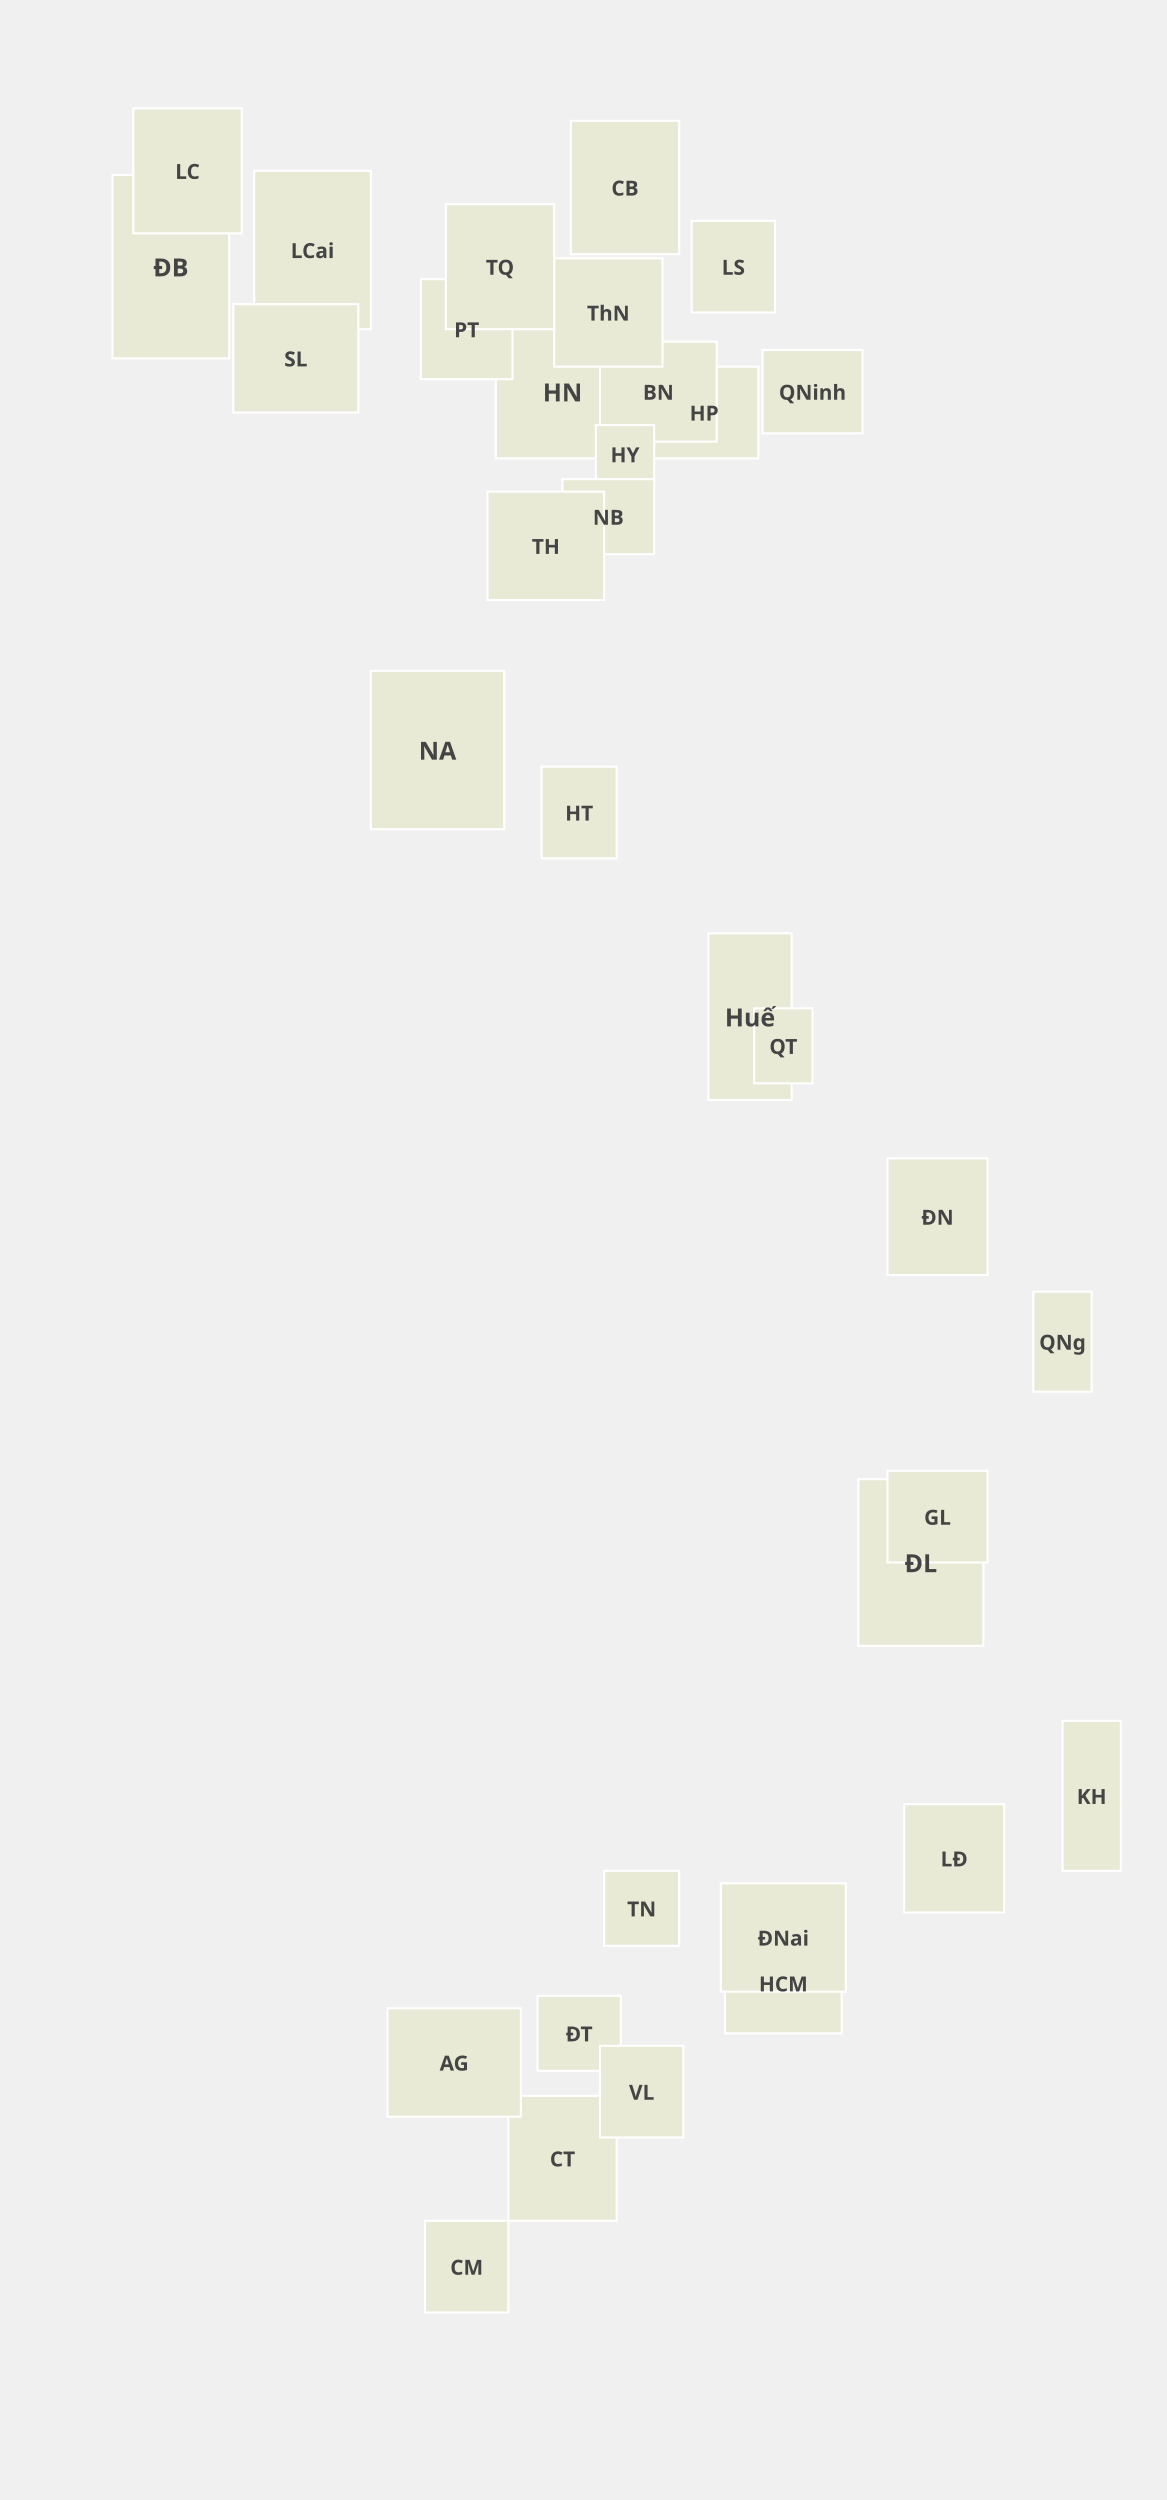
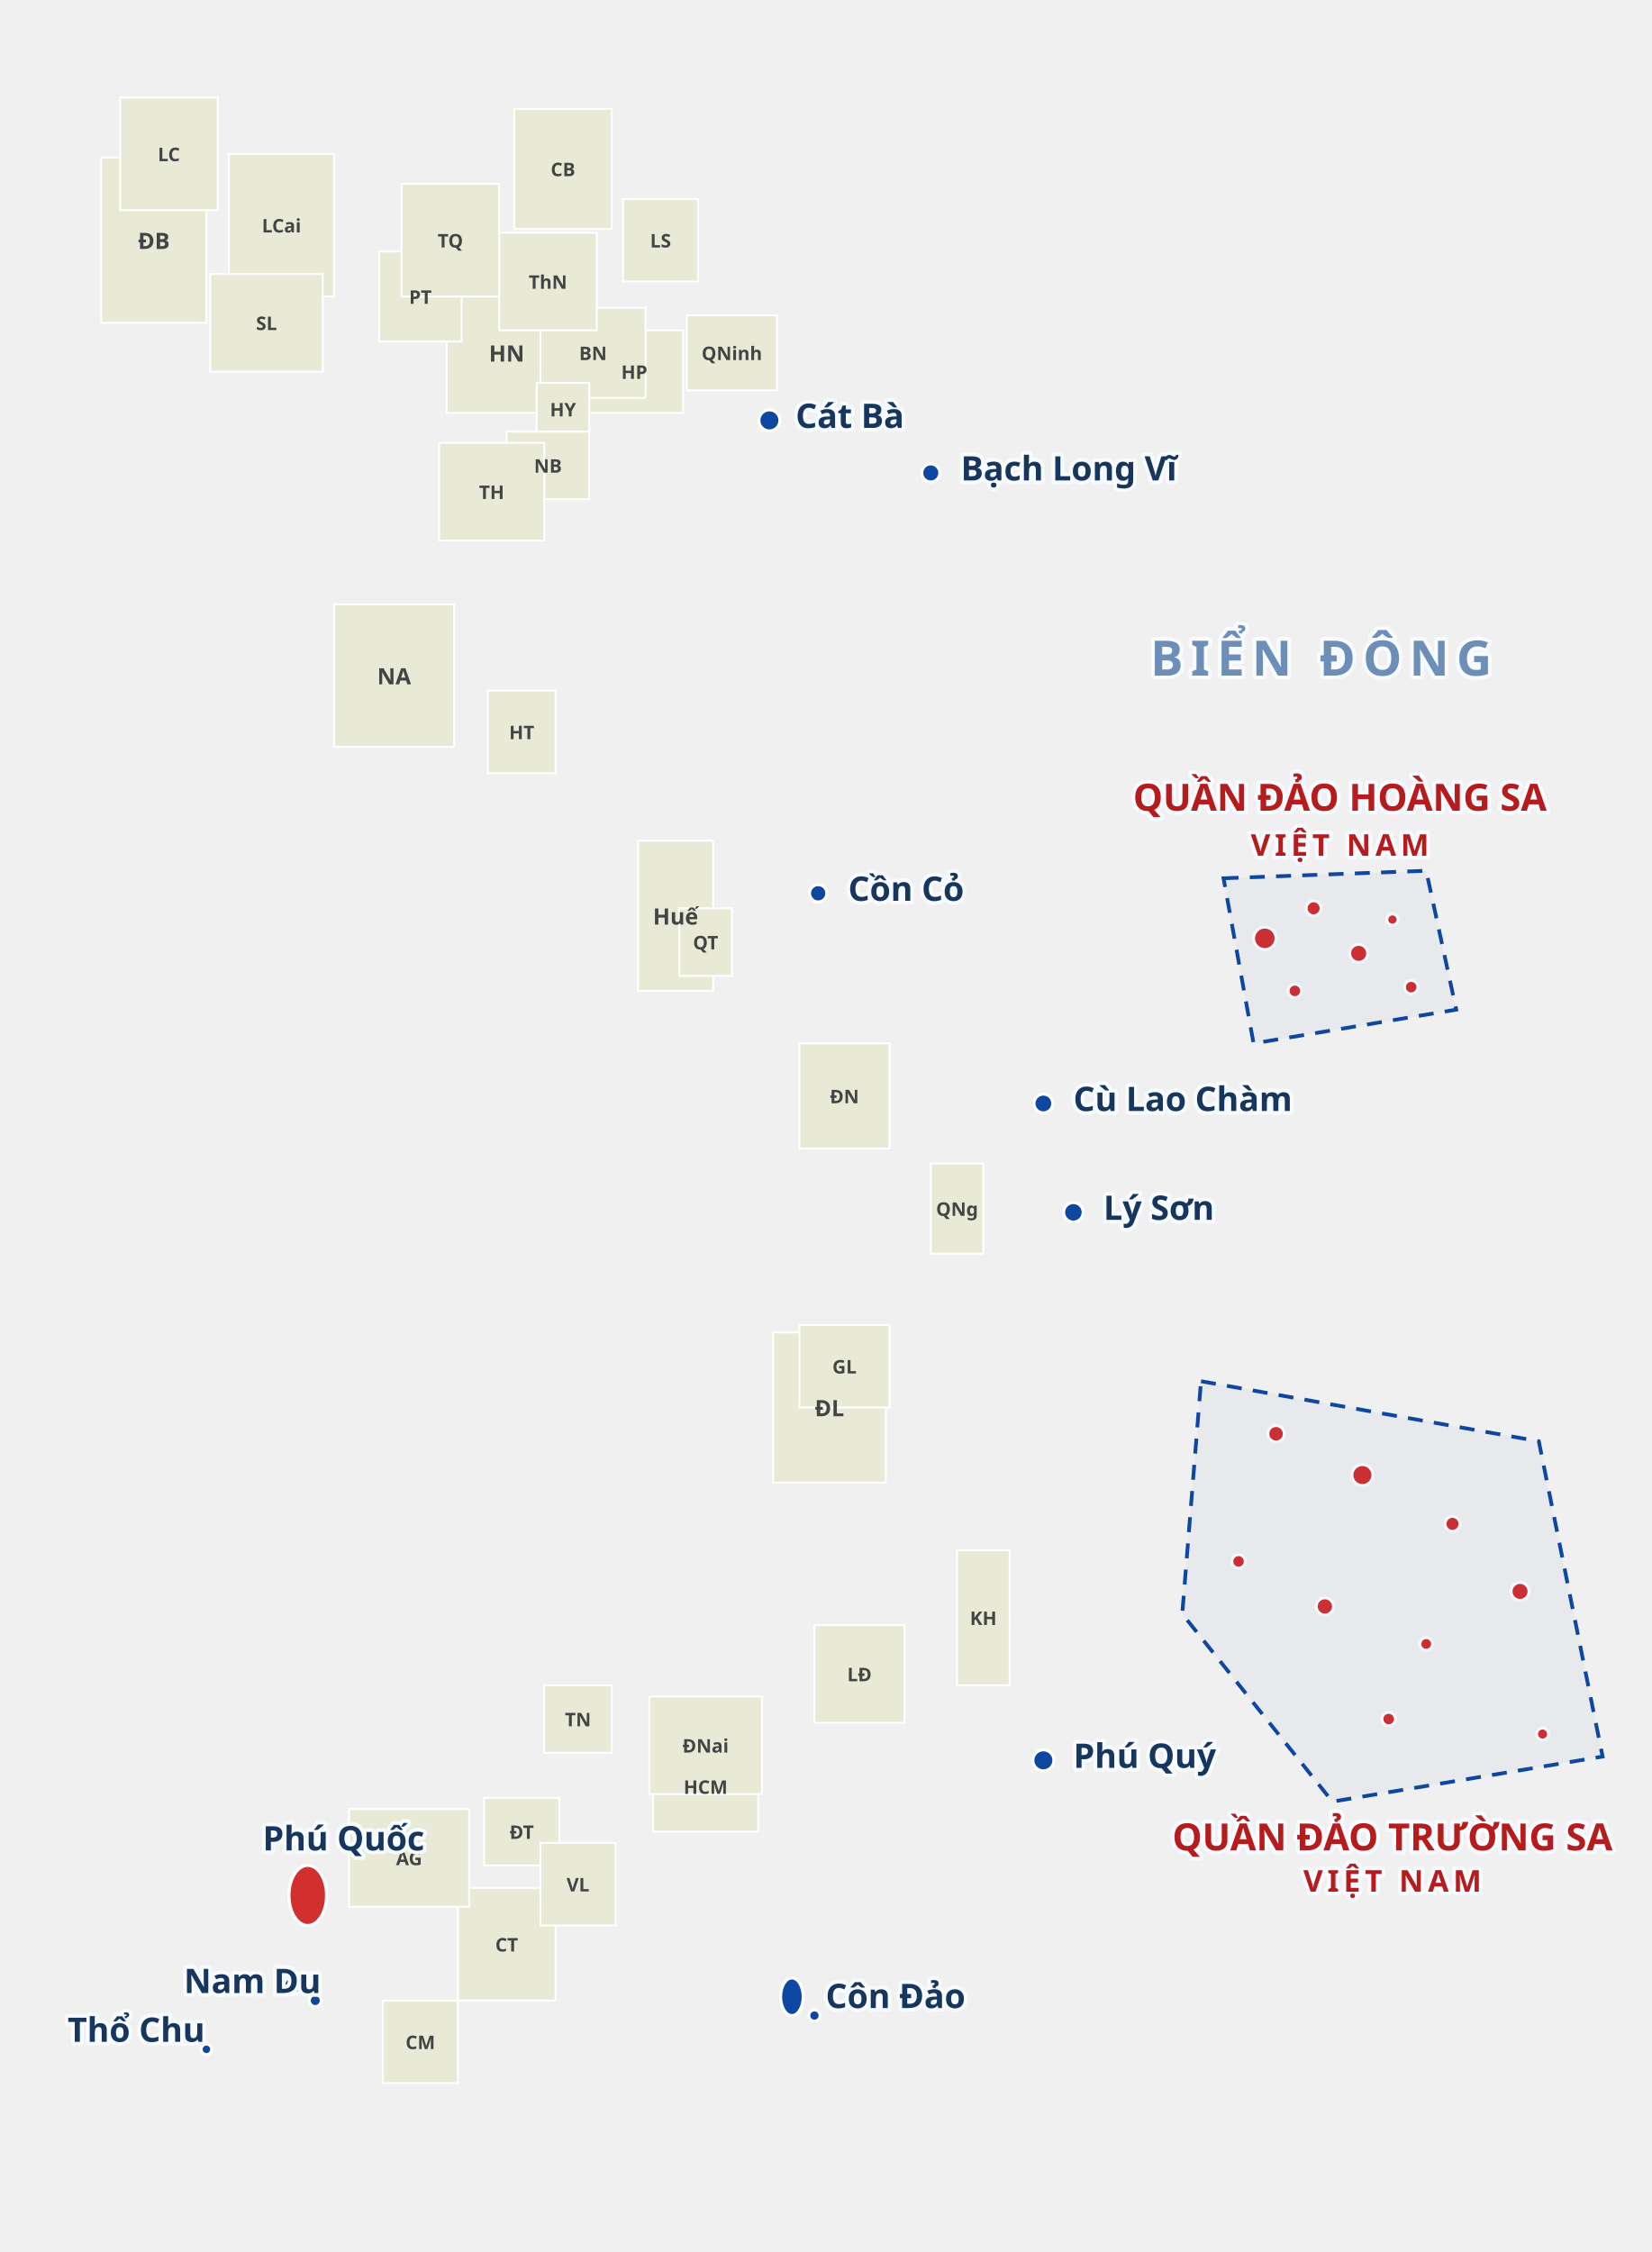
- <svg xmlns="http://www.w3.org/2000/svg" viewBox="0 0 280 600" role="img" aria-label="Bản đồ 34 tỉnh thành Việt Nam (2025)">
+ <svg xmlns="http://www.w3.org/2000/svg" viewBox="0 0 440 600" role="img" aria-label="Bản đồ Việt Nam 34 tỉnh thành, gồm các đảo và hai quần đảo Hoàng Sa, Trường Sa">
+   <style>
+     .sovereignty-islands { color: #0d47a1; font-family: system-ui, sans-serif; pointer-events: none; }
+     .sovereignty-islands circle, .sovereignty-islands ellipse { fill: currentColor; stroke: #fff; stroke-width: .8; }
+     .sovereignty-islands text { fill: #17365d; font-size: 9px; font-weight: 700; paint-order: stroke; stroke: #f7fbff; stroke-width: 2px; stroke-linejoin: round; }
+     .sovereignty-islands .sea-label { fill: #6d8eb7; font-size: 13px; letter-spacing: 2px; text-anchor: middle; }
+     .sovereignty-islands .archipelago-boundary { fill: rgba(13,71,161,.04); stroke: #0d47a1; stroke-width: 1; stroke-dasharray: 4 3; }
+     .sovereignty-islands .archipelago-label { fill: #b71c1c; font-size: 10px; text-anchor: middle; }
+     .sovereignty-islands .sovereignty-label { fill: #b71c1c; font-size: 8px; letter-spacing: 1.2px; text-anchor: middle; }
+     .sovereignty-islands .island-marker--featured circle, .sovereignty-islands .island-marker--featured ellipse { fill: #d32f2f; }
+   </style>
  <g id="provinces-34">
    <path id="p11" title="Hà Nội" fill="var(--province-fill,#e8ead6)" stroke="#fff" stroke-width="0.5" d="M119,78 h32 v32 h-32 Z" />
    <path id="p12" title="Hồ Chí Minh" fill="var(--province-fill,#e8ead6)" stroke="#fff" stroke-width="0.5" d="M174,464 h28 v24 h-28 Z" />
    <path id="p13" title="Đà Nẵng" fill="var(--province-fill,#e8ead6)" stroke="#fff" stroke-width="0.5" d="M213,278 h24 v28 h-24 Z" />
    <path id="p14" title="Hải Phòng" fill="var(--province-fill,#e8ead6)" stroke="#fff" stroke-width="0.5" d="M156,88 h26 v22 h-26 Z" />
    <path id="p15" title="Cần Thơ" fill="var(--province-fill,#e8ead6)" stroke="#fff" stroke-width="0.5" d="M122,503 h26 v30 h-26 Z" />
    <path id="p16" title="Huế" fill="var(--province-fill,#e8ead6)" stroke="#fff" stroke-width="0.5" d="M170,224 h20 v40 h-20 Z" />
    <path id="p17" title="An Giang" fill="var(--province-fill,#e8ead6)" stroke="#fff" stroke-width="0.5" d="M93,482 h32 v26 h-32 Z" />
    <path id="p18" title="Bắc Ninh" fill="var(--province-fill,#e8ead6)" stroke="#fff" stroke-width="0.5" d="M144,82 h28 v24 h-28 Z" />
    <path id="p19" title="Cà Mau" fill="var(--province-fill,#e8ead6)" stroke="#fff" stroke-width="0.5" d="M102,533 h20 v22 h-20 Z" />
    <path id="p20" title="Cao Bằng" fill="var(--province-fill,#e8ead6)" stroke="#fff" stroke-width="0.5" d="M137,29 h26 v32 h-26 Z" />
    <path id="p21" title="Đắk Lắk" fill="var(--province-fill,#e8ead6)" stroke="#fff" stroke-width="0.5" d="M206,355 h30 v40 h-30 Z" />
    <path id="p22" title="Điện Biên" fill="var(--province-fill,#e8ead6)" stroke="#fff" stroke-width="0.5" d="M27,42 h28 v44 h-28 Z" />
    <path id="p23" title="Đồng Nai" fill="var(--province-fill,#e8ead6)" stroke="#fff" stroke-width="0.5" d="M173,452 h30 v26 h-30 Z" />
    <path id="p24" title="Đồng Tháp" fill="var(--province-fill,#e8ead6)" stroke="#fff" stroke-width="0.5" d="M129,479 h20 v18 h-20 Z" />
    <path id="p25" title="Gia Lai" fill="var(--province-fill,#e8ead6)" stroke="#fff" stroke-width="0.5" d="M213,353 h24 v22 h-24 Z" />
    <path id="p26" title="Hà Tĩnh" fill="var(--province-fill,#e8ead6)" stroke="#fff" stroke-width="0.5" d="M130,184 h18 v22 h-18 Z" />
    <path id="p27" title="Hưng Yên" fill="var(--province-fill,#e8ead6)" stroke="#fff" stroke-width="0.5" d="M143,102 h14 v14 h-14 Z" />
    <path id="p28" title="Khánh Hòa" fill="var(--province-fill,#e8ead6)" stroke="#fff" stroke-width="0.5" d="M255,413 h14 v36 h-14 Z" />
    <path id="p29" title="Lai Châu" fill="var(--province-fill,#e8ead6)" stroke="#fff" stroke-width="0.5" d="M32,26 h26 v30 h-26 Z" />
    <path id="p30" title="Lâm Đồng" fill="var(--province-fill,#e8ead6)" stroke="#fff" stroke-width="0.5" d="M217,433 h24 v26 h-24 Z" />
    <path id="p31" title="Lạng Sơn" fill="var(--province-fill,#e8ead6)" stroke="#fff" stroke-width="0.5" d="M166,53 h20 v22 h-20 Z" />
    <path id="p32" title="Lào Cai" fill="var(--province-fill,#e8ead6)" stroke="#fff" stroke-width="0.5" d="M61,41 h28 v38 h-28 Z" />
    <path id="p33" title="Nghệ An" fill="var(--province-fill,#e8ead6)" stroke="#fff" stroke-width="0.5" d="M89,161 h32 v38 h-32 Z" />
    <path id="p34" title="Ninh Bình" fill="var(--province-fill,#e8ead6)" stroke="#fff" stroke-width="0.5" d="M135,115 h22 v18 h-22 Z" />
    <path id="p35" title="Phú Thọ" fill="var(--province-fill,#e8ead6)" stroke="#fff" stroke-width="0.5" d="M101,67 h22 v24 h-22 Z" />
    <path id="p36" title="Quảng Ngãi" fill="var(--province-fill,#e8ead6)" stroke="#fff" stroke-width="0.5" d="M248,310 h14 v24 h-14 Z" />
    <path id="p37" title="Quảng Ninh" fill="var(--province-fill,#e8ead6)" stroke="#fff" stroke-width="0.5" d="M183,84 h24 v20 h-24 Z" />
    <path id="p38" title="Quảng Trị" fill="var(--province-fill,#e8ead6)" stroke="#fff" stroke-width="0.5" d="M181,242 h14 v18 h-14 Z" />
    <path id="p39" title="Sơn La" fill="var(--province-fill,#e8ead6)" stroke="#fff" stroke-width="0.5" d="M56,73 h30 v26 h-30 Z" />
    <path id="p40" title="Tây Ninh" fill="var(--province-fill,#e8ead6)" stroke="#fff" stroke-width="0.5" d="M145,449 h18 v18 h-18 Z" />
    <path id="p41" title="Thái Nguyên" fill="var(--province-fill,#e8ead6)" stroke="#fff" stroke-width="0.5" d="M133,62 h26 v26 h-26 Z" />
    <path id="p42" title="Thanh Hóa" fill="var(--province-fill,#e8ead6)" stroke="#fff" stroke-width="0.5" d="M117,118 h28 v26 h-28 Z" />
    <path id="p43" title="Tuyên Quang" fill="var(--province-fill,#e8ead6)" stroke="#fff" stroke-width="0.5" d="M107,49 h26 v30 h-26 Z" />
    <path id="p44" title="Vĩnh Long" fill="var(--province-fill,#e8ead6)" stroke="#fff" stroke-width="0.5" d="M144,491 h20 v22 h-20 Z" />
  </g>
  <g id="province-labels-34" aria-hidden="true" pointer-events="none" font-family="system-ui,sans-serif" text-anchor="middle" dominant-baseline="central" fill="#444" font-weight="700">
    <text x="135" y="94" font-size="6">HN</text>
    <text x="188" y="476" font-size="5">HCM</text>
    <text x="225" y="292" font-size="5">ĐN</text>
    <text x="169" y="99" font-size="5">HP</text>
    <text x="135" y="518" font-size="5">CT</text>
    <text x="180" y="244" font-size="6">Huế</text>
    <text x="109" y="495" font-size="5">AG</text>
    <text x="158" y="94" font-size="5">BN</text>
    <text x="112" y="544" font-size="5">CM</text>
    <text x="150" y="45" font-size="5">CB</text>
    <text x="221" y="375" font-size="6">ĐL</text>
    <text x="41" y="64" font-size="6">ĐB</text>
    <text x="188" y="465" font-size="5">ĐNai</text>
    <text x="139" y="488" font-size="5">ĐT</text>
    <text x="225" y="364" font-size="5">GL</text>
    <text x="139" y="195" font-size="5">HT</text>
    <text x="150" y="109" font-size="5">HY</text>
    <text x="262" y="431" font-size="5">KH</text>
    <text x="45" y="41" font-size="5">LC</text>
    <text x="229" y="446" font-size="5">LĐ</text>
    <text x="176" y="64" font-size="5">LS</text>
    <text x="75" y="60" font-size="5">LCai</text>
    <text x="105" y="180" font-size="6">NA</text>
    <text x="146" y="124" font-size="5">NB</text>
    <text x="112" y="79" font-size="5">PT</text>
    <text x="255" y="322" font-size="5">QNg</text>
    <text x="195" y="94" font-size="5">QNinh</text>
    <text x="188" y="251" font-size="5">QT</text>
    <text x="71" y="86" font-size="5">SL</text>
    <text x="154" y="458" font-size="5">TN</text>
    <text x="146" y="75" font-size="5">ThN</text>
    <text x="131" y="131" font-size="5">TH</text>
    <text x="120" y="64" font-size="5">TQ</text>
    <text x="154" y="502" font-size="5">VL</text>
  </g>
+   <g class="sovereignty-islands" id="vietnam-islands-34" role="group" aria-label="Biển đảo Việt Nam">
+     <text class="sea-label" x="352" y="180">BIỂN ĐÔNG</text>
+     <g class="island-marker" id="cat-ba-34" aria-label="Đảo Cát Bà">
+       <circle cx="205" cy="112" r="2.8" />
+       <text x="212" y="114">Cát Bà</text>
+     </g>
+     <g class="island-marker" id="bach-long-vi-34" aria-label="Đảo Bạch Long Vĩ">
+       <circle cx="248" cy="126" r="2.4" />
+       <text x="256" y="128">Bạch Long Vĩ</text>
+     </g>
+     <g class="island-marker" id="con-co-34" aria-label="Đảo Cồn Cỏ">
+       <circle cx="218" cy="238" r="2.3" />
+       <text x="226" y="240">Cồn Cỏ</text>
+     </g>
+     <g class="island-marker" id="cu-lao-cham-34" aria-label="Cù Lao Chàm">
+       <circle cx="278" cy="294" r="2.5" />
+       <text x="286" y="296">Cù Lao Chàm</text>
+     </g>
+     <g class="island-marker" id="ly-son-34" aria-label="Đảo Lý Sơn">
+       <circle cx="286" cy="323" r="2.6" />
+       <text x="294" y="325">Lý Sơn</text>
+     </g>
+     <g class="island-marker" id="phu-quy-34" aria-label="Đảo Phú Quý">
+       <circle cx="278" cy="469" r="2.8" />
+       <text x="286" y="471">Phú Quý</text>
+     </g>
+     <g class="island-marker island-marker--featured" id="phu-quoc-34" aria-label="Đảo Phú Quốc">
+       <ellipse cx="82" cy="505" rx="5" ry="8" />
+       <text x="70" y="493">Phú Quốc</text>
+     </g>
+     <g class="island-marker" id="nam-du-34" aria-label="Quần đảo Nam Du">
+       <circle cx="78" cy="529" r="2.4" />
+       <circle cx="84" cy="533" r="1.6" />
+       <text x="49" y="531">Nam Du</text>
+     </g>
+     <g class="island-marker" id="tho-chu-34" aria-label="Quần đảo Thổ Chu">
+       <circle cx="49" cy="542" r="2.7" />
+       <circle cx="55" cy="546" r="1.4" />
+       <text x="18" y="544">Thổ Chu</text>
+     </g>
+     <g class="island-marker" id="con-dao-34" aria-label="Quần đảo Côn Đảo">
+       <ellipse cx="211" cy="532" rx="3" ry="5" />
+       <circle cx="217" cy="537" r="1.5" />
+       <text x="220" y="535">Côn Đảo</text>
+     </g>
+     <g class="archipelago-marker island-marker--featured" id="hoang-sa-34" aria-label="Quần đảo Hoàng Sa của Việt Nam">
+       <circle cx="337" cy="250" r="3" />
+       <circle cx="350" cy="242" r="2" />
+       <circle cx="362" cy="254" r="2.4" />
+       <circle cx="345" cy="264" r="1.8" />
+       <circle cx="371" cy="245" r="1.5" />
+       <circle cx="376" cy="263" r="1.8" />
+       <path class="archipelago-boundary" d="M326 234 L380 232 L388 269 L334 278 Z" />
+       <text class="archipelago-label" x="357" y="216">QUẦN ĐẢO HOÀNG SA</text>
+       <text class="sovereignty-label" x="357" y="228">VIỆT NAM</text>
+     </g>
+     <g class="archipelago-marker island-marker--featured" id="truong-sa-34" aria-label="Quần đảo Trường Sa của Việt Nam">
+       <circle cx="340" cy="382" r="2.2" />
+       <circle cx="363" cy="393" r="2.8" />
+       <circle cx="387" cy="406" r="2" />
+       <circle cx="330" cy="416" r="1.8" />
+       <circle cx="353" cy="428" r="2.3" />
+       <circle cx="380" cy="438" r="1.7" />
+       <circle cx="405" cy="424" r="2.4" />
+       <circle cx="370" cy="458" r="1.8" />
+       <circle cx="411" cy="462" r="1.6" />
+       <path class="archipelago-boundary" d="M320 368 L410 384 L427 468 L355 480 L315 430 Z" />
+       <text class="archipelago-label" x="371" y="493">QUẦN ĐẢO TRƯỜNG SA</text>
+       <text class="sovereignty-label" x="371" y="504">VIỆT NAM</text>
+     </g>
+   </g>
</svg>
